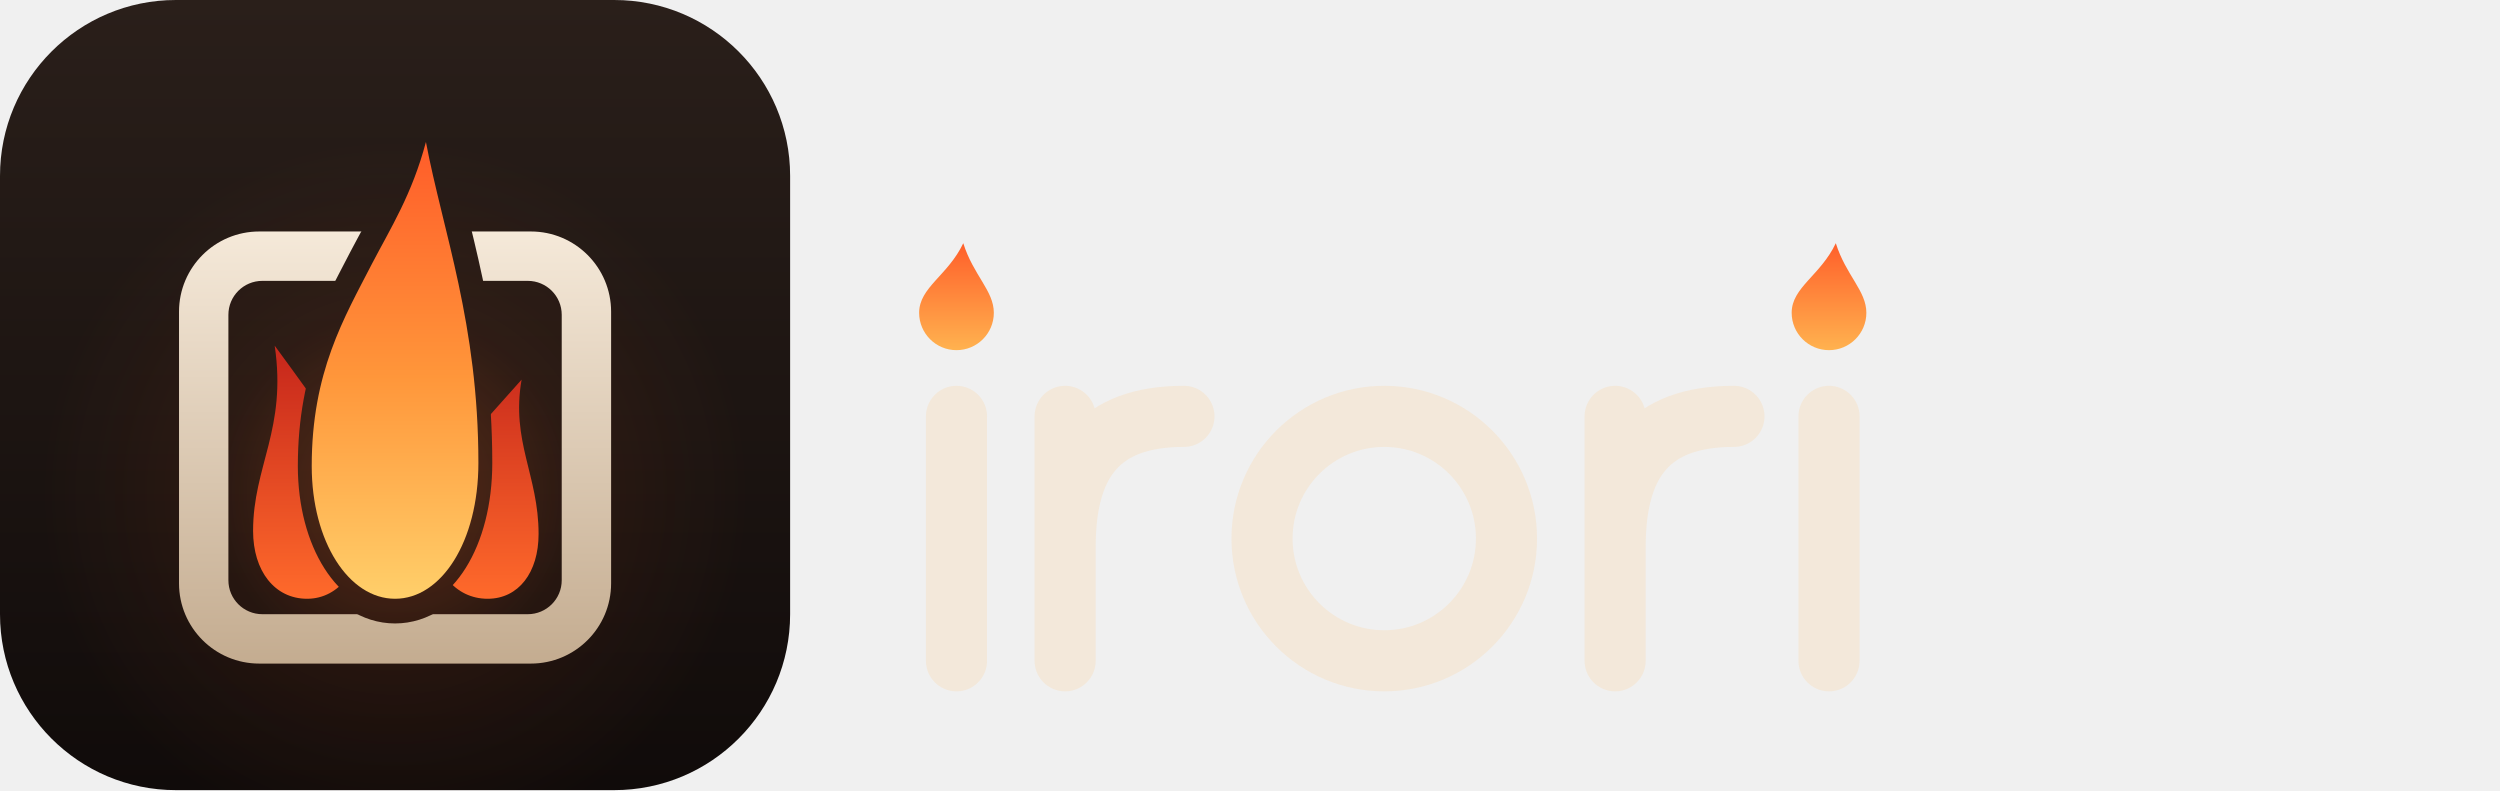
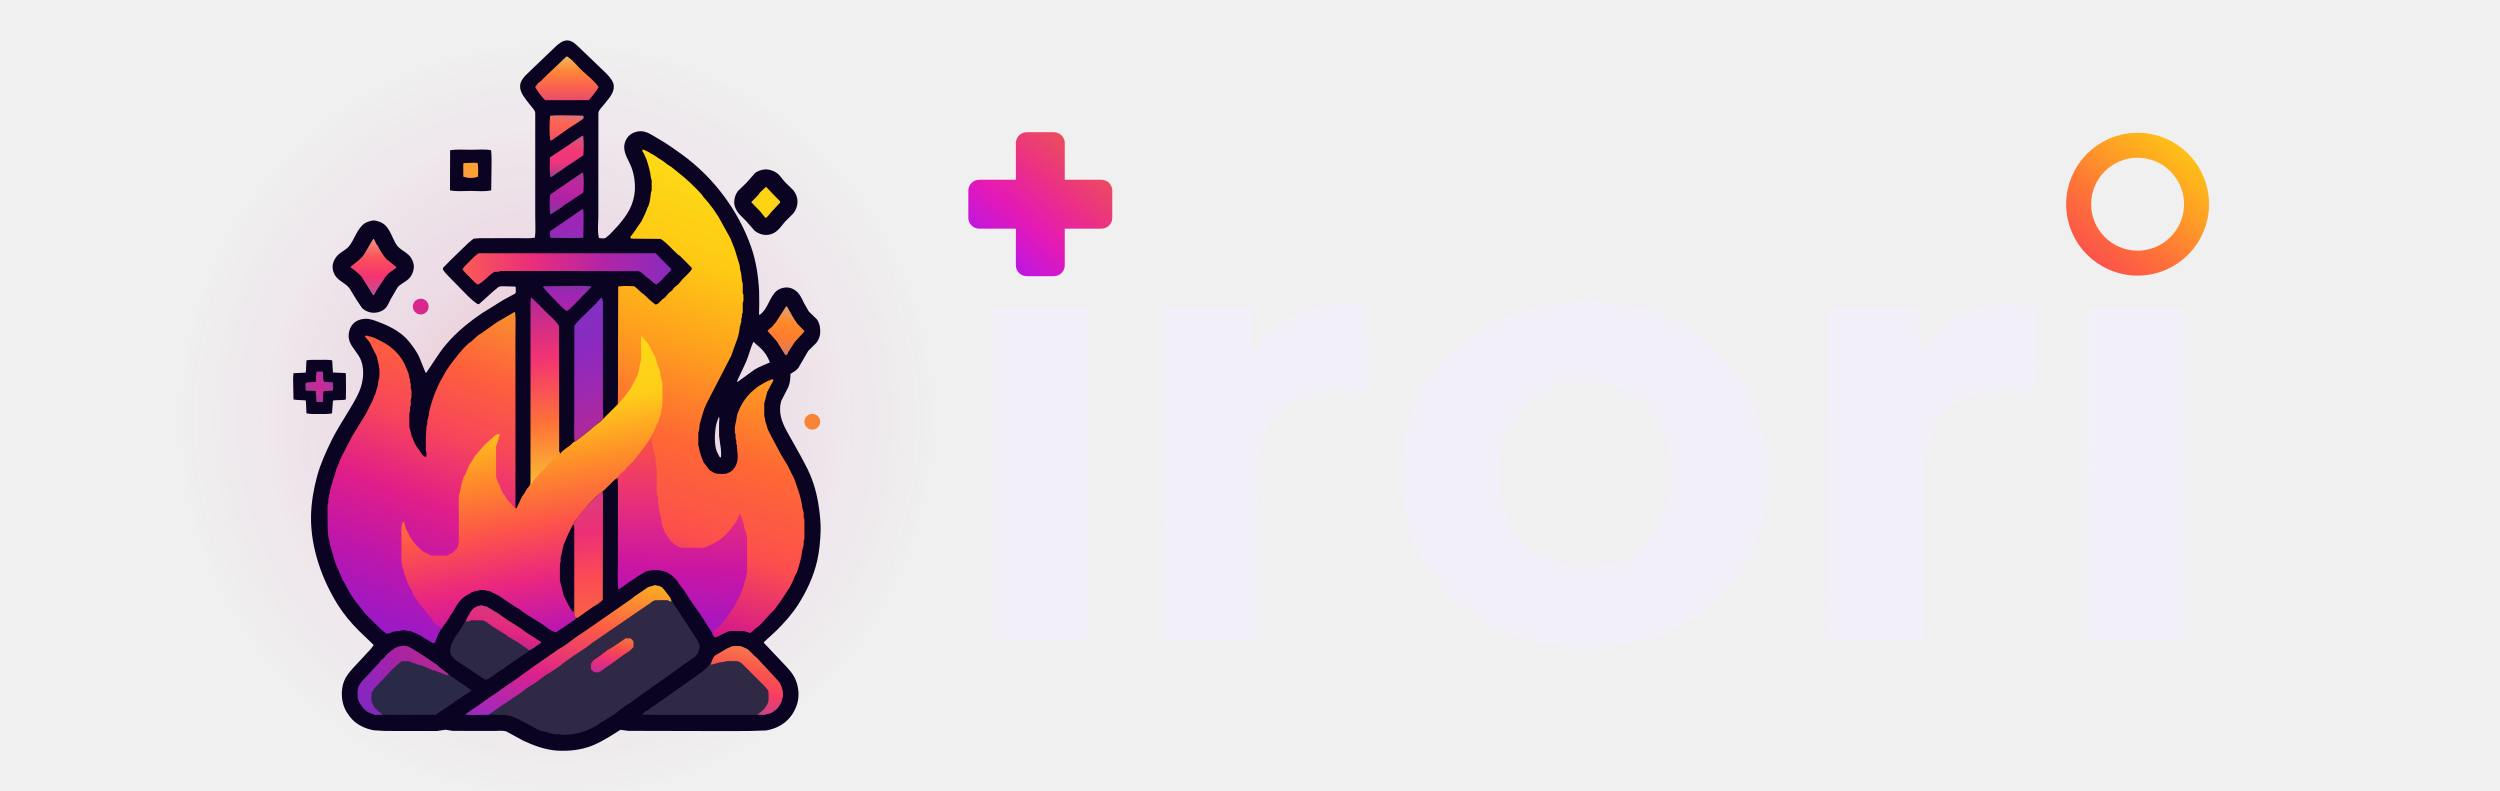
<svg xmlns="http://www.w3.org/2000/svg" viewBox="0 0 1620 512" fill="none">
  <defs>
-     <linearGradient id="tile" x1="0" y1="0" x2="0" y2="1">
-       <stop offset="0" stop-color="#2a1f1a" />
-       <stop offset="1" stop-color="#100b0a" />
-     </linearGradient>
-     <radialGradient id="glow" cx="512" cy="640" r="460" gradientUnits="userSpaceOnUse">
-       <stop offset="0" stop-color="#ff6b2c" stop-opacity="0.30" />
-       <stop offset="0.5" stop-color="#ff6b2c" stop-opacity="0.07" />
-       <stop offset="1" stop-color="#ff6b2c" stop-opacity="0" />
+     <radialGradient id="lockup_glow" cx="360.7" cy="272.0" r="245" gradientUnits="userSpaceOnUse">
+       <stop offset="0" stop-color="#ff6b2c" stop-opacity="0.28" />
+       <stop offset="0.48" stop-color="#c9268a" stop-opacity="0.10" />
+       <stop offset="1" stop-color="#c9268a" stop-opacity="0" />
    </radialGradient>
-     <linearGradient id="frame" x1="0" y1="300" x2="0" y2="860" gradientUnits="userSpaceOnUse">
-       <stop offset="0" stop-color="#f5e9d9" />
-       <stop offset="1" stop-color="#c4ac90" />
-     </linearGradient>
-     <linearGradient id="heart" x1="0" y1="200" x2="0" y2="776" gradientUnits="userSpaceOnUse">
-       <stop offset="0" stop-color="#ff5f2a" />
-       <stop offset="0.5" stop-color="#ff963a" />
-       <stop offset="1" stop-color="#ffcf6a" />
-     </linearGradient>
-     <linearGradient id="tongue" x1="0" y1="470" x2="0" y2="776" gradientUnits="userSpaceOnUse">
-       <stop offset="0" stop-color="#c92a1c" />
-       <stop offset="1" stop-color="#ff6a2b" />
-     </linearGradient>
-     <path id="heart-shape" d="M552 184C574 300 620 420 620 600C620 702 572 776 512 776C452 776 404 702 404 604C404 482 446 412 482 342C506 296 534 252 552 184Z" />
-     <mask id="frame-cut" maskUnits="userSpaceOnUse" x="0" y="0" width="1024" height="1024">
-       <rect width="1024" height="1024" fill="#fff" />
-       <use href="#heart-shape" fill="#000" stroke="#000" stroke-width="64" stroke-linejoin="round" />
-     </mask>
-     <mask id="tongue-cut" maskUnits="userSpaceOnUse" x="0" y="0" width="1024" height="1024">
-       <rect width="1024" height="1024" fill="#fff" />
-       <use href="#heart-shape" fill="#000" stroke="#000" stroke-width="36" stroke-linejoin="round" />
-     </mask>
-     <linearGradient id="spark" x1="0" y1="112" x2="0" y2="238" gradientUnits="userSpaceOnUse">
-       <stop offset="0" stop-color="#ff5f2a" />
-       <stop offset="1" stop-color="#ffb24f" />
+     <linearGradient id="logo_g_outer_left_flame" x1="277.2" y1="368.2" x2="103.6" y2="818.7" gradientUnits="userSpaceOnUse">
+       <stop offset="0.00" stop-color="#f9912d" />
+       <stop offset="0.20" stop-color="#fe603c" />
+       <stop offset="0.40" stop-color="#f7455b" />
+       <stop offset="0.60" stop-color="#e11e88" />
+       <stop offset="0.80" stop-color="#be16ab" />
+       <stop offset="1.00" stop-color="#9819c8" />
+     </linearGradient>
+     <linearGradient id="logo_g_outer_right_flame" x1="687.4" y1="221.5" x2="491.7" y2="801.8" gradientUnits="userSpaceOnUse">
+       <stop offset="0.00" stop-color="#fddb15" />
+       <stop offset="0.20" stop-color="#fec914" />
+       <stop offset="0.40" stop-color="#fe9e1e" />
+       <stop offset="0.60" stop-color="#fe6834" />
+       <stop offset="0.80" stop-color="#fc4f4d" />
+       <stop offset="1.00" stop-color="#d21491" />
+     </linearGradient>
+     <linearGradient id="logo_g_blade_left" x1="349.8" y1="363.8" x2="370.3" y2="624.1" gradientUnits="userSpaceOnUse">
+       <stop offset="0.00" stop-color="#b52998" />
+       <stop offset="0.33" stop-color="#f33372" />
+       <stop offset="0.67" stop-color="#fe7138" />
+       <stop offset="1.00" stop-color="#fabd34" />
+     </linearGradient>
+     <linearGradient id="logo_g_blade_right_bot" x1="410.6" y1="638.6" x2="433.1" y2="806.9" gradientUnits="userSpaceOnUse">
+       <stop offset="0.00" stop-color="#dd3c7f" />
+       <stop offset="0.33" stop-color="#ed3076" />
+       <stop offset="0.67" stop-color="#fb4a55" />
+       <stop offset="1.00" stop-color="#f86146" />
+     </linearGradient>
+     <linearGradient id="logo_g_blade_right_top" x1="388.9" y1="384.4" x2="453.6" y2="544.2" gradientUnits="userSpaceOnUse">
+       <stop offset="0.00" stop-color="#8031c1" />
+       <stop offset="0.33" stop-color="#8b29c0" />
+       <stop offset="0.67" stop-color="#9e29b0" />
+       <stop offset="1.00" stop-color="#b12797" />
+     </linearGradient>
+     <linearGradient id="logo_g_right_pocket" x1="552.3" y1="560.8" x2="537.6" y2="832.3" gradientUnits="userSpaceOnUse">
+       <stop offset="0.00" stop-color="#fa5044" />
+       <stop offset="0.33" stop-color="#e83079" />
+       <stop offset="0.67" stop-color="#ca15a4" />
+       <stop offset="1.00" stop-color="#a017c5" />
+     </linearGradient>
+     <linearGradient id="logo_g_inner_flame" x1="305.6" y1="452.2" x2="372.8" y2="831.3" gradientUnits="userSpaceOnUse">
+       <stop offset="0.00" stop-color="#fdda15" />
+       <stop offset="0.20" stop-color="#fece19" />
+       <stop offset="0.40" stop-color="#fe9028" />
+       <stop offset="0.60" stop-color="#fd5648" />
+       <stop offset="0.80" stop-color="#ea267f" />
+       <stop offset="1.00" stop-color="#b815b3" />
+     </linearGradient>
+     <linearGradient id="logo_g_log_body_0" x1="291.5" y1="788.5" x2="574.5" y2="971.5" gradientUnits="userSpaceOnUse">
+       <stop offset="0.00" stop-color="#2f2946" />
+       <stop offset="1.00" stop-color="#2f2946" />
+     </linearGradient>
+     <linearGradient id="logo_g_log_body_1" x1="503.5" y1="873.5" x2="670.5" y2="943.5" gradientUnits="userSpaceOnUse">
+       <stop offset="0.00" stop-color="#2f2945" />
+       <stop offset="1.00" stop-color="#2f2945" />
+     </linearGradient>
+     <linearGradient id="logo_g_log_body_2" x1="121.5" y1="873.5" x2="253.5" y2="943.5" gradientUnits="userSpaceOnUse">
+       <stop offset="0.00" stop-color="#2b2948" />
+       <stop offset="1.00" stop-color="#2b2948" />
+     </linearGradient>
+     <linearGradient id="logo_g_log_body_3" x1="231.5" y1="816.5" x2="334.5" y2="893.5" gradientUnits="userSpaceOnUse">
+       <stop offset="0.00" stop-color="#2e2847" />
+       <stop offset="1.00" stop-color="#2e2847" />
+     </linearGradient>
+     <linearGradient id="logo_g_log_hi_0_13" x1="420.4" y1="745.6" x2="373.8" y2="971.0" gradientUnits="userSpaceOnUse">
+       <stop offset="0.00" stop-color="#f9ad22" />
+       <stop offset="0.33" stop-color="#fc5a47" />
+       <stop offset="0.67" stop-color="#dc218c" />
+       <stop offset="1.00" stop-color="#982ac1" />
+     </linearGradient>
+     <linearGradient id="logo_g_log_hi_1_16" x1="661.1" y1="856.3" x2="642.4" y2="942.5" gradientUnits="userSpaceOnUse">
+       <stop offset="0.00" stop-color="#f5784c" />
+       <stop offset="0.33" stop-color="#fa554b" />
+       <stop offset="0.67" stop-color="#f53c65" />
+       <stop offset="1.00" stop-color="#c64589" />
+     </linearGradient>
+     <linearGradient id="logo_g_log_hi_2_15" x1="189.6" y1="846.4" x2="98.1" y2="924.9" gradientUnits="userSpaceOnUse">
+       <stop offset="0.00" stop-color="#b42894" />
+       <stop offset="0.33" stop-color="#a623a4" />
+       <stop offset="0.67" stop-color="#9425b8" />
+       <stop offset="1.00" stop-color="#8228bf" />
+     </linearGradient>
+     <linearGradient id="logo_g_log_hi_3_18" x1="308.2" y1="803.0" x2="296.9" y2="844.0" gradientUnits="userSpaceOnUse">
+       <stop offset="0.00" stop-color="#d2397c" />
+       <stop offset="0.33" stop-color="#e32e7c" />
+       <stop offset="0.67" stop-color="#df2582" />
+       <stop offset="1.00" stop-color="#b72987" />
+     </linearGradient>
+     <linearGradient id="logo_g_log_pill" x1="460.2" y1="835.5" x2="449.3" y2="890.2" gradientUnits="userSpaceOnUse">
+       <stop offset="0.00" stop-color="#f27542" />
+       <stop offset="0.33" stop-color="#f94c4c" />
+       <stop offset="0.67" stop-color="#eb307b" />
+       <stop offset="1.00" stop-color="#c42a94" />
+     </linearGradient>
+     <linearGradient id="logo_g_shape_14" x1="391.3" y1="27.5" x2="392.0" y2="88.9" gradientUnits="userSpaceOnUse">
+       <stop offset="0.00" stop-color="#f3b862" />
+       <stop offset="0.33" stop-color="#fd8838" />
+       <stop offset="0.67" stop-color="#fc644d" />
+       <stop offset="1.00" stop-color="#e94d6c" />
+     </linearGradient>
+     <linearGradient id="logo_g_shape_17" x1="121.7" y1="282.5" x2="122.3" y2="360.5" gradientUnits="userSpaceOnUse">
+       <stop offset="0.00" stop-color="#ec957d" />
+       <stop offset="0.33" stop-color="#fc5259" />
+       <stop offset="0.67" stop-color="#f43372" />
+       <stop offset="1.00" stop-color="#bb5696" />
+     </linearGradient>
+     <linearGradient id="logo_g_shape_19" x1="703.8" y1="377.5" x2="691.1" y2="443.3" gradientUnits="userSpaceOnUse">
+       <stop offset="0.00" stop-color="#e0a17a" />
+       <stop offset="0.33" stop-color="#fe8928" />
+       <stop offset="0.67" stop-color="#fe7c2f" />
+       <stop offset="1.00" stop-color="#d47c6c" />
+     </linearGradient>
+     <linearGradient id="logo_g_shape_20" x1="399.6" y1="185.9" x2="383.7" y2="251.2" gradientUnits="userSpaceOnUse">
+       <stop offset="0.00" stop-color="#9c3e8b" />
+       <stop offset="0.33" stop-color="#bf25a2" />
+       <stop offset="0.67" stop-color="#ad22a4" />
+       <stop offset="1.00" stop-color="#853a9f" />
+     </linearGradient>
+     <linearGradient id="logo_g_shape_21" x1="392.8" y1="345.8" x2="389.8" y2="382.4" gradientUnits="userSpaceOnUse">
+       <stop offset="0.00" stop-color="#8032a3" />
+       <stop offset="0.33" stop-color="#9f26b4" />
+       <stop offset="0.67" stop-color="#a524b0" />
+       <stop offset="1.00" stop-color="#a826a8" />
+     </linearGradient>
+     <linearGradient id="logo_g_shape_22" x1="391.0" y1="138.9" x2="392.0" y2="195.1" gradientUnits="userSpaceOnUse">
+       <stop offset="0.00" stop-color="#c65e81" />
+       <stop offset="0.33" stop-color="#f43a73" />
+       <stop offset="0.67" stop-color="#ed347e" />
+       <stop offset="1.00" stop-color="#9d4086" />
+     </linearGradient>
+     <linearGradient id="logo_g_shape_23" x1="396.9" y1="240.5" x2="396.8" y2="280.5" gradientUnits="userSpaceOnUse">
+       <stop offset="0.00" stop-color="#9a2dae" />
+       <stop offset="0.33" stop-color="#9c27b3" />
+       <stop offset="0.67" stop-color="#9b26ba" />
+       <stop offset="1.00" stop-color="#8e2eb3" />
+     </linearGradient>
+     <linearGradient id="logo_g_shape_25" x1="386.4" y1="107.0" x2="381.6" y2="146.1" gradientUnits="userSpaceOnUse">
+       <stop offset="0.00" stop-color="#d97483" />
+       <stop offset="0.33" stop-color="#fd6550" />
+       <stop offset="0.67" stop-color="#fa5b59" />
+       <stop offset="1.00" stop-color="#e85266" />
+     </linearGradient>
+     <linearGradient id="logo_g_shape_26" x1="650.6" y1="226.3" x2="688.4" y2="235.8" gradientUnits="userSpaceOnUse">
+       <stop offset="0.00" stop-color="#f8d126" />
+       <stop offset="0.33" stop-color="#fcd512" />
+       <stop offset="0.67" stop-color="#fdd512" />
+       <stop offset="1.00" stop-color="#f9d02d" />
+     </linearGradient>
+     <linearGradient id="logo_g_shape_27" x1="61.5" y1="477.2" x2="31.9" y2="499.4" gradientUnits="userSpaceOnUse">
+       <stop offset="0.00" stop-color="#943f9a" />
+       <stop offset="0.33" stop-color="#c52c9a" />
+       <stop offset="0.67" stop-color="#c42c99" />
+       <stop offset="1.00" stop-color="#954196" />
+     </linearGradient>
+     <linearGradient id="logo_g_shape_30" x1="262.6" y1="174.8" x2="252.5" y2="197.7" gradientUnits="userSpaceOnUse">
+       <stop offset="0.00" stop-color="#f69f48" />
+       <stop offset="0.33" stop-color="#fd9f2f" />
+       <stop offset="0.67" stop-color="#fca034" />
+       <stop offset="1.00" stop-color="#f49d4b" />
+     </linearGradient>
+     <linearGradient id="logo_g_shape_9" x1="246.7" y1="313.2" x2="537.6" y2="320.2" gradientUnits="userSpaceOnUse">
+       <stop offset="0.00" stop-color="#fa5b55" />
+       <stop offset="0.33" stop-color="#ea2d7b" />
+       <stop offset="0.67" stop-color="#b424a6" />
+       <stop offset="1.00" stop-color="#872bbd" />
+     </linearGradient>
+     <linearGradient id="spark_plus" x1="42.1" y1="8.7" x2="11.0" y2="45.1" gradientUnits="userSpaceOnUse">
+       <stop offset="0.00" stop-color="#eb4c5f" />
+       <stop offset="0.33" stop-color="#eb3085" />
+       <stop offset="0.67" stop-color="#e419b7" />
+       <stop offset="1.00" stop-color="#bd17e1" />
+     </linearGradient>
+     <linearGradient id="spark_ring" x1="446.6" y1="6.2" x2="413.6" y2="46.9" gradientUnits="userSpaceOnUse">
+       <stop offset="0.00" stop-color="#febf17" />
+       <stop offset="0.33" stop-color="#fe9d25" />
+       <stop offset="0.67" stop-color="#fe7238" />
+       <stop offset="1.00" stop-color="#fb534b" />
    </linearGradient>
  </defs>
-   <g transform="scale(0.5)">
-     <rect width="1024" height="1024" rx="228" fill="url(#tile)" />
-     <rect width="1024" height="1024" rx="228" fill="url(#glow)" />
-     <path mask="url(#frame-cut)" fill="url(#frame)" fill-rule="evenodd" d="M336 300H688A104 104 0 0 1 792 404V756A104 104 0 0 1 688 860H336A104 104 0 0 1 232 756V404A104 104 0 0 1 336 300Z            M340 364A44 44 0 0 0 296 408V752A44 44 0 0 0 340 796H684A44 44 0 0 0 728 752V408A44 44 0 0 0 684 364Z" />
-     <g mask="url(#tongue-cut)" fill="url(#tongue)">
-       <path d="M356 448C414 528 470 596 470 680C470 736 440 776 398 776C356 776 328 740 328 688C328 604 372 556 356 448Z" />
-       <path d="M676 492C618 558 560 612 560 686C560 740 590 776 632 776C672 776 698 742 698 692C698 616 662 572 676 492Z" />
+   <circle cx="360.7" cy="272.0" r="245" fill="url(#lockup_glow)" />
+   <g transform="translate(185.32 23.68) scale(0.46465)">
+     <path fill-rule="evenodd" fill="#0a0321" d="M436.5 280.9C439.5 281.3 442.7 282.1 445.5 281.0L451.5 276.0L462.4 264.5C468.6 257.3 474.6 249.9 479.0 241.5C483.5 232.9 486.1 223.2 486.6 213.5C487.1 203.1 485.5 192.3 481.8 182.5C478.3 173.2 471.7 164.4 471.7 154.5C471.6 148.2 474.7 141.3 479.5 137.3C483.6 134.0 489.2 132.0 494.5 132.0C503.6 132.0 511.6 138.2 519.5 142.7C531.0 149.2 541.8 157.0 552.5 164.7C596.0 196.1 631.1 242.9 648.7 293.5C655.5 313.0 658.7 333.9 659.8 354.5L660.0 373.5L659.7 387.5L660.5 388.2C671.6 380.8 673.8 364.7 683.4 355.5C688.0 351.2 695.3 349.2 701.5 350.2C704.7 350.7 707.8 352.3 710.5 354.2C716.2 358.2 719.3 365.2 722.3 371.5L729.2 383.5L740.5 394.5C744.2 399.8 745.5 407.0 745.0 413.5C744.7 418.4 742.7 423.5 739.5 427.3L728.2 438.5L714.5 462.2C711.6 465.8 707.3 468.0 703.5 470.5C703.5 476.6 703.0 482.9 700.7 488.5L691.0 507.5C688.5 514.7 688.5 523.0 690.3 530.5C693.1 542.3 699.9 552.9 705.8 563.5C713.2 576.8 720.8 589.9 727.5 603.5C735.8 620.3 740.8 638.9 743.3 657.5C744.7 668.1 745.9 678.8 745.6 689.5C745.1 703.6 743.9 717.8 740.7 731.5C735.8 752.7 726.4 773.1 714.7 791.5C706.1 805.1 695.3 817.2 683.9 828.5L666.5 844.5L666.4 845.5L694.5 875.2C700.9 881.9 707.5 888.9 710.9 897.5C714.6 906.8 715.9 917.7 713.7 927.5C711.3 937.9 705.5 948.0 697.5 955.0C689.8 961.8 679.6 966.1 669.5 967.7L645.5 968.5L608.5 968.6L477.5 968.3L466.5 966.8L450.5 976.8C443.0 981.1 435.5 985.5 427.5 988.7C411.9 995.0 394.3 996.9 377.5 995.8C361.2 994.6 345.3 988.7 330.5 981.8L307.5 969.2C302.1 967.5 296.2 968.3 290.5 968.4L266.5 968.4L232.5 968.3L222.5 966.7L210.5 968.5L163.5 968.5L138.5 968.4L122.5 967.5C111.5 965.5 100.2 960.6 92.5 952.5C86.4 946.1 81.5 938.1 79.4 929.5C76.9 919.5 77.4 908.1 81.2 898.5C83.7 892.1 88.3 886.7 92.8 881.5L112.3 860.5C115.9 856.7 119.7 853.0 122.3 848.5L101.5 828.5C90.6 817.6 80.5 805.6 72.3 792.5C49.6 756.1 34.4 712.3 34.9 669.5C35.2 650.6 38.4 631.7 43.3 613.5C47.9 596.1 55.6 579.7 63.4 563.5C71.2 547.5 81.2 532.8 90.2 517.5C94.7 509.7 99.5 501.9 102.8 493.5C107.9 480.8 109.5 465.4 105.0 452.5C101.5 442.3 92.1 434.8 88.5 424.6C85.7 416.5 88.3 405.3 94.7 399.5C100.0 394.7 108.4 392.9 115.5 393.9C121.7 394.9 127.6 397.5 133.5 399.8C147.8 405.5 162.1 413.5 171.7 425.5C176.9 432.1 182.0 438.9 185.6 446.5L194.5 468.5L195.5 469.0C204.8 455.9 212.8 441.8 223.2 429.5C237.8 412.2 255.7 397.7 274.5 385.1L303.5 367.1L319.5 358.5C320.7 357.4 320.5 355.2 320.5 353.5L320.3 349.5L319.5 348.7L305.5 348.3C302.5 348.3 299.2 347.9 296.5 349.2L288.5 355.8L269.5 372.9L267.5 373.3C257.3 366.7 249.2 357.1 240.6 348.5L227.5 335.2C224.3 331.9 220.9 328.6 218.7 324.5L219.1 322.5L228.5 312.9L241.2 300.5L254.5 287.7L261.5 281.9L270.5 281.2L284.5 281.2L322.5 281.1C330.7 281.1 339.0 281.9 347.1 280.5C348.5 270.6 347.5 260.5 347.6 250.5L347.6 197.5L347.6 106.5C347.1 102.2 343.1 99.0 340.5 95.5C334.5 87.4 325.9 78.6 326.5 68.5C326.9 61.1 333.1 54.9 338.5 49.9L357.5 31.7L374.4 15.5C379.4 10.7 385.6 5.2 392.5 5.4C399.1 5.5 404.7 11.1 409.5 15.8L426.9 32.5L445.5 50.3C450.8 55.6 456.9 62.0 457.2 69.5C457.5 79.4 449.0 87.7 442.9 95.5C440.2 98.9 436.3 102.2 435.7 106.5L435.6 203.5L435.6 251.5C435.5 261.3 434.0 271.4 436.5 280.9ZM651.5 426.2C647.7 435.1 645.4 444.6 641.7 453.5L629.1 480.5L629.5 481.9L653.4 464.5C660.1 460.4 667.6 457.7 674.8 454.5C671.9 446.1 666.4 438.2 659.6 432.5L652.5 426.2L651.5 426.2ZM603.5 531.0C599.1 540.3 598.0 551.2 598.1 561.5C598.2 567.2 598.8 573.1 600.7 578.5L604.8 586.5L606.5 587.1C607.9 577.0 604.8 566.7 604.0 556.5L604.0 539.5L604.5 531.5L603.5 531.0Z" />
+     <path fill-rule="evenodd" fill="#0a0321" d="M122.5 256.4C128.3 257.1 134.4 259.2 138.5 263.3C145.9 270.7 148.5 281.7 154.2 290.5C158.1 296.4 165.3 299.4 170.5 304.1C175.0 308.2 178.1 314.5 178.3 320.5C178.4 327.0 175.4 334.2 170.5 338.5C165.7 342.8 158.9 345.2 155.2 350.5L145.9 366.5C143.8 370.6 142.1 375.1 139.0 378.5C135.0 382.9 128.4 385.2 122.5 385.2C116.6 385.2 110.1 382.7 106.0 378.5L98.6 367.5L88.8 351.5C84.6 345.5 77.3 342.5 72.1 337.5C67.8 333.5 65.0 327.3 65.0 321.5C64.9 314.9 68.6 308.1 73.5 303.7C78.3 299.3 84.9 296.8 88.7 291.5C95.5 282.1 98.9 270.0 107.5 262.2C111.5 258.6 117.2 257.0 122.5 256.4Z" />
+     <path fill-rule="evenodd" fill="#0a0321" d="M669.5 185.2C674.8 185.6 680.2 187.1 684.5 190.3C689.3 193.8 692.3 199.2 696.4 203.5L707.7 214.5C711.2 219.0 713.4 224.8 713.4 230.5C713.4 236.2 711.1 242.0 707.7 246.5L696.6 257.5C692.2 262.3 688.7 268.1 683.5 272.0C679.6 275.0 674.4 276.7 669.5 276.7C663.8 276.7 657.9 274.4 653.5 270.8L641.9 257.5L631.5 247.0C627.8 242.4 624.9 236.4 625.1 230.5C625.2 225.2 627.1 219.8 630.2 215.5L642.5 203.6L654.0 190.5C658.2 187.0 664.0 185.5 669.5 185.2Z" />
+     <path fill-rule="evenodd" fill="#0a0321" d="M28.6 451.5C34.5 450.6 40.5 450.9 46.5 450.9C52.5 450.9 58.5 450.5 64.4 451.5L65.5 468.5L82.5 469.3L83.5 470.1L83.7 489.5L83.5 505.5L82.7 506.5C77.0 507.2 71.2 506.8 65.5 507.6L64.2 525.5C58.4 526.7 52.4 526.4 46.5 526.4C40.5 526.4 34.5 526.7 28.6 525.5L27.7 507.5C22.0 506.8 16.1 507.2 10.5 506.2L10.1 487.5C10.0 481.5 9.7 475.5 10.5 469.5L27.5 468.7C28.3 463.0 28.0 457.2 28.6 451.5Z" />
+     <path fill-rule="evenodd" fill="#0a0321" d="M228.9 158.5C238.6 157.0 248.6 158.0 258.5 157.9C267.7 157.9 277.0 156.9 286.0 158.5C287.1 167.1 286.6 175.8 286.6 184.5L286.2 214.5C276.9 216.6 267.1 215.3 257.5 215.3C247.9 215.3 238.1 216.4 228.7 214.5L228.9 158.5Z" />
+     <path fill-rule="evenodd" fill="url(#logo_g_outer_left_flame)" d="M319.5 384.3C320.7 394.3 320.0 404.4 320.0 414.5L320.0 464.5L320.0 656.5L322.0 659.5C322.0 660.2 320.5 660.3 320.5 661.0L317.5 660.7L310.8 652.5L307.0 648.5L302.8 641.5L300.2 638.5L293.8 623.5C292.9 620.8 291.3 618.3 291.0 615.5L291.0 569.5L292.8 564.5L293.5 560.0L291.5 560.2L287.9 563.5C282.9 567.4 278.3 571.8 274.0 576.5L272.0 579.5C263.6 588.7 257.0 599.8 252.8 611.5L250.2 615.5C248.0 622.0 245.7 628.6 245.0 635.5L243.0 642.5L243.0 692.5C243.0 700.7 244.6 710.4 239.5 716.9C236.9 720.1 233.4 722.8 229.5 724.2L227.5 725.8L213.5 726.0L201.5 726.0L193.5 722.8C187.9 719.9 183.3 715.2 179.0 710.5L171.2 700.5L164.8 686.5L163.5 685.2C162.3 695.2 163.0 705.4 163.0 715.5L163.0 731.5L164.0 734.5L164.2 738.5L166.8 744.5L167.2 748.5L172.2 761.5L175.8 767.5L181.3 779.5L182.7 780.5L185.8 785.5C188.1 790.0 191.6 793.8 195.0 797.5L200.5 804.9C203.2 808.4 206.6 811.5 208.3 815.5L212.5 818.2L215.5 820.8L217.7 821.5L218.5 823.5L213.2 831.5L207.5 845.7L204.5 845.8L193.5 839.2L183.5 833.2L173.5 829.2L169.5 829.0L166.5 828.0L161.5 828.0L158.5 829.0C155.5 829.3 152.4 829.3 149.5 830.2C146.5 831.2 143.6 832.6 140.5 833.0C133.0 828.0 126.8 821.3 120.5 815.0L111.0 805.5L104.0 796.5L95.2 785.5L88.2 774.5L80.8 760.5L79.2 758.5L73.8 745.5L69.2 735.5L64.8 720.5L61.2 708.5L60.8 704.5L59.0 697.5C58.0 688.2 58.0 678.8 58.0 669.5L58.0 653.5L59.0 650.5L59.0 645.5L60.0 642.5L60.0 639.5L61.0 636.5C61.5 631.4 63.2 626.4 64.8 621.5L65.2 618.5L66.8 615.5L70.2 603.5L77.2 586.5L92.2 557.5L111.8 525.5L120.8 507.5L124.8 497.5L127.8 487.5L129.0 479.5L130.0 476.5C130.8 468.9 130.6 460.8 128.2 453.5L126.8 446.5L116.8 426.5L110.2 418.5L110.3 417.5L112.5 417.0L115.5 418.0C121.6 418.7 127.0 422.2 132.5 424.8C148.4 432.3 162.7 446.8 168.2 463.5L170.8 469.5L172.2 476.5L173.0 478.5L173.0 481.5L174.0 484.5L174.0 490.5L175.0 493.5L175.0 503.5L174.0 506.5L174.0 514.5L173.0 517.5L173.0 522.5L172.0 525.5L172.0 544.5L174.8 554.5L175.2 557.5L176.8 560.5C178.5 565.7 181.1 570.8 184.5 575.1C187.4 578.8 189.4 583.7 193.5 585.8L195.5 586.2L196.0 581.5C195.8 579.5 195.0 577.5 195.0 575.5C195.0 564.8 194.9 554.1 196.0 543.5L197.0 540.5L197.0 536.5L199.0 528.5C200.1 518.2 203.9 508.3 207.2 498.5L213.2 484.5L219.8 472.5C224.5 463.3 231.1 455.1 237.5 446.9C242.7 440.2 248.2 433.7 254.5 428.0L257.5 426.0L268.1 416.5L272.9 413.5L279.5 408.8L294.5 398.2L318.5 384.2L319.5 384.3Z" />
+     <path fill-rule="evenodd" fill="url(#logo_g_outer_right_flame)" d="M497.0 157.5C503.4 158.8 508.7 163.3 514.5 166.2L519.5 169.8C524.0 172.1 528.1 175.3 532.1 178.5L536.9 181.5L548.1 190.5C559.6 199.5 570.2 209.7 580.0 220.5L582.0 223.5C592.2 234.7 601.3 247.0 608.2 260.5L619.8 281.5L625.8 296.5L632.8 319.5L633.2 324.5C635.0 329.9 635.4 335.8 636.0 341.5L636.2 342.5L636.5 343.0L636.8 343.5L637.0 344.5L637.0 345.5L637.0 346.5L637.0 347.5L637.0 348.5L637.0 349.5L637.0 350.5L637.0 351.5L637.0 352.5L637.0 353.5L637.0 354.5L637.0 355.5L637.0 356.5L637.0 357.5L637.2 358.5L637.5 359.0L637.8 359.5L638.0 360.5L638.0 361.5L638.0 362.5L638.0 363.5L638.0 364.5L638.0 365.5L638.0 366.5L638.0 367.5L638.0 368.5L637.0 371.5L637.0 384.5L636.8 385.5L636.5 386.0L636.2 386.5L636.0 387.5L636.0 388.5L636.0 389.5L636.0 390.5L635.8 391.5L635.5 392.0L635.2 392.5L635.0 393.5L635.0 394.5L635.0 395.5L635.0 396.5L635.0 397.5L634.8 398.5L634.5 399.0L634.2 399.5L634.0 400.5L634.0 401.5L633.8 402.5L633.5 403.0L633.2 403.5L633.0 404.5C632.4 409.9 631.5 415.3 629.8 420.5L620.8 445.5L586.2 512.5L583.2 519.5L577.2 539.5L576.0 549.5L575.0 552.5L575.0 569.5L577.0 578.5L578.8 584.5L582.2 593.5L586.5 599.1C588.4 601.5 589.8 604.4 592.5 605.8L597.5 608.8C600.7 609.8 604.1 610.0 607.5 610.0L613.5 609.8C616.7 608.7 620.0 607.3 622.5 605.0C625.5 602.3 627.5 598.4 628.8 594.5C630.9 588.2 629.7 581.1 629.0 574.5L629.0 570.5L628.0 567.5L628.0 563.5L627.0 560.5L627.0 555.5L626.0 552.5L626.0 544.5L628.0 534.5L629.2 527.5C633.7 514.1 641.8 501.2 652.9 492.5C655.4 490.5 657.7 488.2 660.5 486.8C664.9 484.5 668.8 481.3 673.5 479.8L677.5 478.0L679.5 478.3L679.8 479.5L671.2 495.5L667.0 511.5L667.0 522.5L667.0 529.5L668.0 532.5L668.2 535.5L672.2 548.5L676.8 557.5L691.2 584.5L699.8 598.5L705.2 609.5L708.8 616.5C713.2 629.6 718.5 642.7 720.0 656.5L722.0 664.5L722.0 670.5L723.0 673.5L723.0 700.5L722.0 703.5L722.0 708.5L720.0 716.5C718.9 726.7 716.0 736.7 712.8 746.5L709.2 753.5C707.4 759.1 704.5 764.3 701.8 769.5L700.2 771.5L691.2 785.5L681.0 799.5L674.0 806.5C668.9 812.1 664.1 817.9 658.5 823.0L655.5 825.0C652.9 827.4 650.4 829.8 647.5 831.8L637.5 829.0L620.5 829.0C613.0 829.8 606.7 835.4 599.5 837.8L597.5 837.7L595.2 834.5L595.3 825.5C600.5 822.7 605.3 818.5 608.3 813.5L609.7 812.5C611.8 809.1 614.8 806.2 616.3 802.5L621.5 795.9L629.8 780.5L635.8 765.5L637.2 759.5L640.0 751.5L640.0 748.5L641.0 745.5L641.0 723.5L641.0 700.5L640.2 698.5L639.8 694.5L637.2 687.5L636.8 683.5L633.8 674.5L632.5 673.7C627.4 682.1 621.8 690.4 614.5 697.0C611.7 699.6 608.9 702.5 605.5 704.2L600.5 707.8L590.5 712.8L584.5 714.2L582.5 715.0L563.5 715.0L550.5 715.0C546.1 714.5 541.8 712.0 538.5 709.0C535.1 705.9 531.9 702.6 529.8 698.5L527.2 695.5L522.2 682.5L522.0 679.5L521.0 676.5L520.0 668.5L518.2 662.5L518.0 657.5L517.0 654.5L517.0 644.5L515.0 639.5L515.0 602.5L513.0 591.5L512.8 585.5L511.0 581.5L509.8 572.5L508.0 567.5L508.0 561.5L507.0 556.5L512.8 545.5L514.2 540.5L517.8 534.5L518.2 531.5L520.8 524.5L522.0 515.5L523.0 512.5L523.0 484.5L520.2 474.5L519.8 469.5L515.2 456.5L514.8 453.5L512.8 448.5L504.2 432.5C503.1 430.3 501.6 428.3 500.0 426.5L498.5 424.3L497.5 424.3C496.3 434.0 498.0 443.8 497.0 453.5L495.0 461.5C493.6 474.8 486.8 487.6 478.5 498.1L474.0 504.5L469.5 509.1L465.5 513.8L463.5 513.9L462.8 513.5L463.0 484.5L463.0 436.5L463.3 348.5C470.7 347.6 478.1 347.8 485.5 348.2C489.2 350.7 492.2 354.0 495.5 357.0L498.5 359.0C504.1 364.1 509.2 369.7 515.5 373.8L518.5 372.8L525.5 366.0L528.5 364.0L534.0 357.5L538.5 354.0L541.0 350.5L547.5 345.0L553.0 338.5C557.3 333.8 562.5 329.8 566.0 324.5L565.8 322.5L560.0 316.5L549.5 306.0L546.5 304.0C538.5 296.7 531.5 288.1 522.5 282.2L495.5 282.0L481.5 281.8L480.2 280.5L480.2 279.5L484.8 273.5L495.8 257.5C498.9 251.3 502.0 245.1 504.2 238.5L505.8 235.5C507.7 229.7 508.4 223.6 509.0 217.5L510.0 214.5L510.0 200.5L509.0 197.5C508.1 188.6 505.6 180.0 502.8 171.5L498.8 162.5L497.2 160.5L497.0 157.5Z" />
+     <path fill-rule="evenodd" fill="url(#logo_g_blade_left)" d="M341.5 364.3L342.5 364.2L348.5 370.0C353.0 374.1 357.2 378.7 361.5 383.0C368.1 389.6 375.7 395.6 380.8 403.5L381.0 496.5L381.0 578.5L382.5 581.5L381.0 584.5L381.0 591.5L380.5 592.7L374.3 597.5L372.5 600.0C370.0 602.3 367.4 604.6 365.7 607.5L362.0 610.5L355.5 618.1L348.5 627.1L344.5 631.8L340.5 631.7L339.5 626.5L340.8 624.5L341.0 621.5L341.0 594.5L341.0 514.5L341.0 417.5L341.0 385.5C341.0 378.4 340.7 371.3 341.5 364.3Z" />
+     <path fill-rule="evenodd" fill="url(#logo_g_blade_right_bot)" d="M441.5 634.8C442.5 642.6 442.0 650.6 442.0 658.5L442.0 697.5L441.8 785.5C438.0 789.5 433.4 792.7 428.5 795.2L418.5 802.2L406.5 810.8L403.3 810.5L402.0 807.5L402.0 796.5L402.0 779.5L402.0 715.5L402.0 694.5L402.0 682.5L400.7 680.5L400.8 679.5L415.3 659.5L427.5 647.0L439.5 635.2L441.5 634.8Z" />
+     <path fill-rule="evenodd" fill="url(#logo_g_blade_right_top)" d="M440.5 363.8L442.0 369.5L442.0 408.5L442.0 488.5L442.0 514.5L442.5 532.5C438.8 536.9 433.8 540.1 429.5 544.0L419.1 552.5L410.5 559.2L403.5 564.8L402.5 564.7C401.5 556.0 402.0 547.2 402.0 538.5L402.0 496.5L402.2 403.5C407.6 395.3 415.5 389.0 422.5 382.0L433.0 371.5C435.4 368.8 437.6 365.9 440.5 363.8Z" />
+     <path fill-rule="evenodd" fill="url(#logo_g_right_pocket)" d="M508.5 556.1L509.2 556.5L510.0 559.5L510.0 565.5L511.8 570.5L513.0 579.5L515.0 584.5L516.0 597.5L517.0 600.5L517.0 637.5L519.0 642.5L519.0 652.5L520.0 655.5L520.2 660.5L522.0 666.5C522.4 670.2 523.6 673.8 524.0 677.5L524.2 680.5L529.2 693.5L531.8 696.5C533.9 700.6 537.1 703.9 540.5 707.0C543.8 710.0 548.1 712.5 552.5 713.0L564.5 713.0L580.5 713.0C585.1 712.5 589.3 710.2 593.5 708.2C598.6 705.8 603.5 703.0 607.9 699.5C613.1 695.4 617.4 690.3 621.5 685.1L627.8 676.5L632.3 666.5L633.5 666.3C635.8 671.2 637.1 676.4 638.8 681.5L639.2 685.5L641.8 692.5L642.2 696.5L643.0 698.5L643.0 721.5L643.0 747.5L642.0 750.5L642.0 753.5L639.2 761.5L637.8 767.5L631.8 782.5L629.2 786.5C625.5 796.9 617.4 805.1 611.7 814.5L603.5 823.7L597.3 827.5L596.5 835.2L595.2 834.5C592.5 826.8 586.5 820.7 582.8 813.5L576.8 804.5L562.2 783.5C558.6 776.4 553.4 770.2 548.5 763.9L545.5 759.1C541.1 753.5 535.2 748.5 528.5 746.2C520.0 743.4 510.0 743.4 501.5 746.2L495.5 749.8C492.4 751.3 489.6 753.4 486.9 755.5L479.1 760.5L464.5 770.8L463.5 770.7C461.9 757.4 463.0 743.9 463.0 730.5L463.0 658.5L463.0 630.5L462.5 615.8L460.5 616.2L460.0 613.5C462.9 609.2 467.0 605.9 470.9 602.5L474.5 598.0L484.5 587.9L498.8 569.5L506.5 557.1L508.5 556.1Z" />
+     <path fill-rule="evenodd" fill="url(#logo_g_inner_flame)" d="M495.5 418.3L496.5 418.2L502.5 425.0C504.1 426.6 505.2 428.5 506.2 430.5L514.8 446.5L518.2 457.5C519.3 460.9 520.7 464.1 521.8 467.5L522.2 472.5L525.0 482.5L525.0 502.5C525.0 509.2 525.3 516.2 523.2 522.5L522.8 526.5L520.2 533.5L519.8 536.5L516.2 542.5L514.8 547.5L506.8 562.5L498.5 574.1L486.0 590.5L475.0 601.5L472.9 604.5L469.5 607.0L463.0 613.5L460.9 616.5L458.5 618.0L452.0 624.5L442.5 633.7C435.4 638.0 429.9 644.6 424.0 650.5C419.5 655.0 415.4 659.9 411.5 664.9L406.8 671.5L401.5 678.1L398.2 684.5C394.9 691.4 391.2 698.2 388.8 705.5L387.2 708.5L383.0 727.5L383.0 732.5L382.0 735.5L382.0 746.5L382.0 758.5L384.8 769.5L387.2 779.5L394.8 794.5L397.8 799.5L400.5 802.8C401.3 802.8 400.7 800.3 401.5 800.5L402.2 808.5L404.3 811.5L403.9 812.5L376.5 831.0C372.0 829.6 367.8 827.4 364.1 824.5L358.5 820.2L338.5 807.8L329.5 801.8L326.5 799.2L317.5 793.8L308.5 787.8L297.5 780.2L283.5 773.2L279.5 772.8L277.5 772.0C271.1 771.3 264.5 773.1 258.5 775.2L256.5 776.8C252.0 779.1 247.4 781.7 244.0 785.5C239.4 790.5 235.9 796.5 232.8 802.5L229.2 807.5C226.1 813.7 221.7 819.2 217.5 824.8C213.6 822.8 210.2 819.9 206.5 817.7L202.7 811.5L189.5 795.1L185.3 790.5L180.7 782.5L179.3 781.5L173.8 769.5L170.2 763.5L166.8 753.5L165.2 750.5L164.8 746.5L162.0 739.5L162.0 736.5L161.0 733.5L161.0 708.5L161.0 691.5C161.0 687.1 160.8 682.6 162.2 678.5L163.5 676.7L164.8 677.5L167.2 686.5L169.8 691.5C172.7 697.6 176.4 703.5 181.0 708.5C182.9 710.6 185.0 712.5 187.0 714.5L190.5 717.8L202.5 723.8L212.5 724.0L225.5 723.8L227.5 722.2C231.2 720.9 234.4 718.4 237.0 715.5C242.5 709.5 241.0 699.6 241.0 691.5L241.0 640.5L243.0 633.5C243.7 626.6 246.0 620.0 248.2 613.5L250.8 609.5C252.4 605.1 254.1 600.7 256.2 596.5L259.8 591.5L263.5 585.1L270.5 576.9C275.0 571.2 280.2 566.0 285.9 561.5C289.1 559.0 291.7 555.5 295.5 554.2L297.7 554.5L298.0 555.5L294.8 566.5L293.0 571.5L293.0 613.5C293.6 618.8 297.1 623.4 298.8 628.5L302.2 636.5L304.8 639.5L308.5 645.9L312.5 650.1L319.5 658.3L320.5 658.2L321.7 657.5L329.2 641.5L332.8 636.5L336.5 630.1L342.0 624.5L345.5 619.1L354.3 608.5L360.7 602.5L365.5 596.3L368.0 594.5C370.3 592.0 372.6 589.4 375.5 587.7L378.5 583.3L381.5 582.8L384.5 579.2L389.5 575.0L395.9 570.5L401.1 565.5L403.9 564.5C412.5 557.7 421.4 551.4 429.5 544.0L438.5 537.0L466.0 509.5L468.0 506.5L472.5 501.9L476.5 496.1L480.8 490.5L489.8 473.5C491.3 469.0 492.5 464.3 493.0 459.5L495.0 451.5C496.2 440.5 494.2 429.3 495.5 418.3Z" />
+     <path fill-rule="evenodd" fill="url(#logo_g_log_body_0)" d="M250.8 945.5L251.1 944.5L265.5 934.8L275.5 927.8L291.5 916.8L301.1 909.5L331.5 888.8L344.5 879.2L413.5 831.8L482.5 783.8L485.5 781.2L504.5 768.2C507.0 766.9 509.9 766.7 512.5 765.8L514.5 765.0L517.5 765.8L520.5 766.2L524.5 768.2L528.2 772.5L531.2 776.5L535.8 782.5L541.2 792.5L548.8 803.5L570.2 836.5L573.8 841.5L576.8 848.5C577.3 850.1 576.7 851.9 576.2 853.5L574.8 859.5L571.0 864.5L551.1 878.5L533.5 891.2L523.5 898.2L510.5 907.2L485.5 925.2L479.5 929.8C472.0 933.6 465.5 939.3 458.9 944.5L451.5 949.2L438.5 957.2L433.5 960.8C424.0 965.6 414.1 970.9 403.5 972.0L400.5 973.0L384.5 974.0L381.5 973.0L374.5 973.0L354.5 967.8C349.9 966.3 345.8 963.4 341.5 961.2C331.9 956.3 322.7 950.6 312.5 947.2L309.5 947.0L306.5 946.0L293.5 946.0L287.5 945.5L285.5 946.0L270.5 946.0C263.9 946.0 257.3 946.4 250.8 945.5ZM425.2 874.5L425.2 882.5L428.5 885.8C430.3 886.7 432.5 887.2 434.5 887.0C438.2 886.6 441.2 883.8 444.1 881.5L454.1 874.5L472.5 861.2C477.2 858.8 481.2 855.3 484.8 851.5L484.8 843.5L483.5 842.0L480.5 839.2L473.5 839.2L456.5 850.8C449.8 854.2 443.8 858.9 437.9 863.5L428.5 870.0L425.2 874.5Z" />
+     <path fill-rule="evenodd" fill="url(#logo_g_log_body_1)" d="M496.8 945.5L497.1 944.5L501.5 941.2L504.9 939.5C507.4 937.5 509.7 935.2 512.5 933.8L522.5 926.8L580.9 885.5C584.4 882.7 587.7 879.6 590.5 876.1L592.8 873.5L598.0 863.5L607.5 857.8C612.8 855.1 617.6 850.6 623.5 850.0L634.5 850.2L643.5 854.2L646.5 857.0C648.4 858.7 650.3 860.6 652.0 862.5L657.5 867.3L665.5 876.0L678.5 890.0C683.6 895.1 688.9 900.7 691.2 907.5L693.0 912.5C694.3 924.4 686.8 940.0 675.5 943.8L667.5 946.0L649.5 946.0L614.5 946.0L538.5 946.0L513.5 946.0L496.8 945.5Z" />
+     <path fill-rule="evenodd" fill="url(#logo_g_log_body_2)" d="M258.5 911.5L257.5 913.0L246.5 920.2L240.5 924.2L227.5 933.2L208.5 945.8L158.5 946.0L123.5 945.8L115.5 942.8C111.1 940.5 107.0 936.9 104.8 932.5C103.1 929.2 100.4 926.2 100.0 922.5C99.5 917.5 99.6 912.3 101.2 907.5C103.6 900.3 109.7 894.8 115.0 889.5L128.5 875.0L132.0 870.5L136.7 866.5L143.5 859.0C147.8 855.1 153.0 852.0 158.5 850.2L167.5 850.0C171.2 850.4 174.2 853.1 177.5 854.8L199.5 868.8L206.1 873.5L210.9 876.5L214.5 880.0L228.1 890.5C237.8 898.1 248.7 904.0 258.5 911.5Z" />
+     <path fill-rule="evenodd" fill="url(#logo_g_log_body_3)" d="M355.8 845.5L307.5 878.2L301.5 882.8C293.7 886.8 287.5 893.5 279.5 897.0L277.5 896.8L249.5 878.2L240.5 872.2C235.5 869.6 231.0 864.9 229.2 859.5C228.4 857.0 228.9 854.0 229.8 851.5L230.2 848.5L235.2 838.5L242.8 827.5L251.8 812.5L254.2 807.5L257.8 802.5L263.5 796.2L267.5 794.2L270.5 793.8L272.5 793.0L274.5 793.8L280.5 795.2L284.5 797.8L295.9 804.5L304.5 810.8L325.5 824.2L331.5 828.8L345.5 837.8L355.5 844.3L355.8 845.5Z" />
+     <path fill-rule="evenodd" fill="url(#logo_g_log_hi_0_13)" d="M537.7 787.5L536.5 788.0L531.5 786.0L521.5 786.0L514.5 786.2C510.0 787.7 506.7 791.6 502.5 793.8L467.5 817.8L427.5 845.2L417.5 852.8L401.1 863.5L394.5 868.2L387.5 873.2L380.5 878.8L368.5 886.8C361.4 890.4 355.2 895.6 348.9 900.5L336.1 908.5C329.8 913.4 323.6 918.6 316.5 922.2L313.5 924.8L300.5 933.2L282.5 945.8L270.5 946.0C263.9 946.0 257.3 946.4 250.8 945.5L251.1 944.5L265.9 934.5L284.5 921.2L291.9 916.5L305.5 906.8C308.7 905.1 311.3 902.4 314.5 900.8L344.5 879.2L367.5 863.2L380.5 854.2C388.7 850.0 395.9 844.2 403.1 838.5L423.9 824.5L482.5 783.8L485.5 781.2L504.5 768.2C507.0 766.9 509.9 766.7 512.5 765.8L514.5 765.0L517.5 765.8L520.5 766.2L524.5 768.2L528.2 772.5L531.2 776.5L535.8 782.5C536.6 784.1 537.1 785.8 537.7 787.5Z" />
+     <path fill-rule="evenodd" fill="url(#logo_g_log_hi_1_16)" d="M657.5 945.5C661.0 942.8 664.8 940.4 667.5 936.9C670.1 933.6 672.6 929.7 673.0 925.5L673.0 919.5L672.8 913.5C671.5 909.7 668.3 906.8 665.5 904.0L654.5 893.0L641.5 880.0C638.7 877.2 636.0 874.0 632.5 872.2C629.5 870.7 625.9 871.0 622.5 871.0L614.5 871.0L611.5 872.0C608.8 872.3 606.1 872.4 603.5 873.2L593.5 876.0L592.3 875.5C593.7 871.3 595.0 866.8 598.0 863.5L614.5 853.8L622.5 850.2L629.5 850.0L634.5 850.2L643.5 854.2L646.5 857.0C648.4 858.7 650.3 860.6 652.0 862.5L657.5 867.3L663.5 874.0L678.0 889.5C680.8 892.6 683.9 895.6 686.5 898.9L688.8 901.5C691.7 907.3 693.7 914.0 693.0 920.5L692.2 922.5L691.8 925.5C690.3 930.0 687.7 934.3 684.5 937.9L682.1 939.5C680.0 941.1 678.0 943.0 675.5 943.8L669.5 945.2L667.5 946.0L657.5 945.5Z" />
+     <path fill-rule="evenodd" fill="url(#logo_g_log_hi_2_15)" d="M226.5 890.7L225.5 891.0L220.5 889.2C216.1 887.7 211.9 885.7 207.5 884.2L204.5 883.8L189.5 877.2L183.5 875.8L170.5 871.0L161.5 871.2C152.1 877.4 145.0 886.5 137.0 894.5L125.7 906.5L124.3 907.5L119.2 915.5L119.0 921.5L119.0 926.5L123.5 935.9L129.5 941.8L133.9 944.5L134.2 945.5L124.5 946.0L119.5 944.2C116.9 943.3 114.3 942.2 112.1 940.5C106.7 936.2 102.4 930.1 100.2 923.5L100.0 911.5C101.1 901.0 112.0 894.2 118.5 885.9C122.0 881.5 126.2 877.7 130.0 873.5L132.0 870.5L136.7 866.5C138.9 862.8 142.5 860.2 145.9 857.5L151.5 853.2C156.6 850.6 163.0 848.4 168.5 850.2C176.9 853.0 183.7 859.2 191.5 863.2L196.5 866.8L210.9 876.5L215.1 880.5L226.8 889.5L226.5 890.7Z" />
+     <path fill-rule="evenodd" fill="url(#logo_g_log_hi_3_18)" d="M355.8 845.5L348.5 850.2L345.9 852.5L339.5 856.0C329.6 849.4 320.1 842.2 309.5 836.8L306.5 834.2L291.5 824.8C285.6 821.8 280.8 816.3 274.5 814.2L258.5 814.0L254.5 815.8L251.5 815.7L251.2 813.5L255.8 805.5C257.6 801.9 259.9 798.0 263.5 796.2L267.5 794.2L270.5 793.8L272.5 793.0L274.5 793.8L280.5 795.2L284.5 797.8L295.9 804.5L307.5 812.8L328.5 826.2L334.5 830.8L355.7 844.5L355.8 845.5Z" />
+     <path fill-rule="evenodd" fill="url(#logo_g_log_pill)" d="M482.0 840.5L484.8 843.5L484.8 851.5C481.2 855.3 477.2 858.8 472.5 861.2L454.1 874.5L444.1 881.5C441.2 883.8 438.2 886.6 434.5 887.0C432.5 887.2 430.3 886.7 428.5 885.8L425.2 882.5L425.2 874.5L428.5 870.0L437.9 863.5C443.8 858.9 449.8 854.2 456.5 850.8L473.5 839.2L480.5 839.2L482.0 840.5Z" />
+     <path fill-rule="evenodd" fill="url(#logo_g_shape_14)" d="M391.5 27.5C400.2 32.5 406.1 41.3 413.5 48.0C421.3 55.1 430.1 61.7 436.0 70.5C432.3 77.1 427.2 82.7 422.5 88.7L361.5 88.8C355.9 83.6 351.4 77.1 347.5 70.5L351.5 65.0L354.5 63.0L363.0 54.5L391.5 27.5Z" />
+     <path fill-rule="evenodd" fill="url(#logo_g_shape_17)" d="M121.5 282.3L122.7 282.5L126.2 289.5L127.8 291.5C131.1 298.0 135.0 304.2 139.5 309.9L153.5 321.1L153.8 322.5C148.9 326.2 143.3 329.3 139.5 334.1L127.2 352.5L122.5 360.7L121.5 360.7L105.5 335.1C101.2 329.6 95.1 325.7 89.5 321.5C95.0 316.9 101.1 312.8 106.0 307.5C108.9 304.3 111.2 300.4 113.2 296.5L121.5 282.3Z" />
+     <path fill-rule="evenodd" fill="url(#logo_g_shape_19)" d="M697.5 376.2L698.7 376.5C703.6 384.6 707.6 393.4 713.5 400.9L722.8 410.5L722.8 411.5L709.5 426.1L700.2 440.5L699.5 442.9L697.5 444.5L695.5 442.9L684.5 425.1L671.5 410.5C673.2 408.4 675.5 406.8 677.5 405.0L683.5 397.9L697.5 376.2Z" />
+     <path fill-rule="evenodd" fill="url(#logo_g_shape_20)" d="M414.5 189.8C415.7 198.9 415.4 208.3 414.7 217.5L386.5 236.2L383.5 238.8L369.5 247.8L368.5 247.7C367.4 238.7 367.6 229.5 368.3 220.5L395.5 201.8L412.5 190.2L414.5 189.8Z" />
+     <path fill-rule="evenodd" fill="url(#logo_g_shape_21)" d="M425.7 348.5L425.8 349.5L409.5 366.0C403.7 371.8 398.4 378.4 391.5 383.0C386.6 379.7 382.7 375.2 378.5 371.0C371.6 364.1 364.8 357.0 358.5 349.5L359.5 348.2L386.5 348.0C399.6 348.0 412.7 346.9 425.7 348.5Z" />
+     <path fill-rule="evenodd" fill="url(#logo_g_shape_22)" d="M414.5 138.3C415.6 147.3 415.3 156.5 414.8 165.5L388.5 183.2L370.5 195.8L368.5 195.7C367.4 186.7 367.7 177.5 368.2 168.5L390.9 153.5L403.5 144.8L413.5 138.2L414.5 138.3Z" />
+     <path fill-rule="evenodd" fill="url(#logo_g_shape_23)" d="M414.5 240.8C415.3 246.9 415.0 253.2 415.0 259.5L414.7 280.5C407.3 281.4 399.9 281.0 392.5 281.0L368.5 280.7C368.1 277.6 368.1 274.5 368.3 271.5L380.5 263.2L412.5 241.2L414.5 240.8Z" />
+     <path fill-rule="evenodd" fill="url(#logo_g_shape_25)" d="M368.3 110.5C377.3 109.4 386.4 110.0 395.5 110.0L414.5 110.3L415.0 111.5L414.8 114.5L406.5 120.2L395.5 127.2L370.5 144.8L368.5 144.7C367.1 133.4 367.4 121.8 368.3 110.5Z" />
+     <path fill-rule="evenodd" fill="url(#logo_g_shape_26)" d="M669.5 209.5L678.5 219.0L688.8 229.5L689.3 231.5L677.0 244.5C674.6 247.1 672.7 250.3 669.9 252.5L668.5 252.8L661.0 243.5L649.2 231.5L649.2 230.5L659.0 220.5L661.0 217.5L669.5 209.5Z" />
+     <path fill-rule="evenodd" fill="url(#logo_g_shape_27)" d="M42.5 467.3L51.5 467.3L52.0 478.5L53.3 481.5L65.5 482.3C66.0 486.1 66.0 489.9 65.5 493.7L53.1 494.5L52.0 496.5C51.5 500.9 52.0 505.3 51.5 509.7L42.5 509.7L41.5 494.3L27.5 493.7L27.0 484.5L28.1 482.5L41.5 481.7L42.5 467.3Z" />
+     <path fill-rule="evenodd" fill="url(#logo_g_shape_30)" d="M248.1 176.5L260.5 176.0L266.5 176.2L267.5 177.1C268.2 183.2 268.2 189.4 267.7 195.5C263.2 197.1 258.2 197.5 253.5 197.0L247.3 195.5L247.2 177.5L248.1 176.5Z" />
+     <path fill-rule="evenodd" fill="url(#logo_g_shape_9)" d="M268.5 302.2L515.5 302.2L537.5 324.5L535.5 327.8L534.3 328.5L531.9 331.5L530.3 332.5L524.5 339.0C522.0 341.5 519.4 344.0 516.5 346.0C512.8 343.9 509.7 340.9 506.5 338.0L503.5 336.0C499.8 332.7 496.2 328.8 491.5 327.2L399.5 327.0L328.5 327.0L299.5 327.0L296.5 328.0L290.5 328.2L285.9 331.5C279.8 336.3 274.6 342.8 267.5 346.0C263.4 343.3 260.0 339.5 256.5 336.0C252.8 332.3 248.9 328.8 246.0 324.5C248.9 320.2 252.8 316.7 256.5 313.0C260.3 309.2 264.0 305.2 268.5 302.2Z" />
+     <circle cx="187.9" cy="376.6" r="11.0" fill="#d8288d" />
+     <circle cx="734.0" cy="537.2" r="11.0" fill="#fa8435" />
+   </g>
+   <g transform="translate(627.48 85.68) scale(1.76)" color="#f3eff8">
+     <path fill="currentColor" fill-rule="evenodd" d="M225.8 62.3C233.8 62.3 241.9 62.8 249.5 65.3C259.0 68.3 268.1 73.4 275.5 80.2C287.4 91.1 293.9 108.7 294.5 124.8C294.9 134.5 292.8 144.6 288.8 153.4C286.0 159.8 281.6 165.3 276.9 170.5C266.0 182.7 248.1 188.9 231.8 189.6C214.5 190.4 195.4 185.8 182.0 174.8C175.0 169.1 169.1 161.7 165.2 153.6C161.4 145.8 159.9 136.8 159.5 128.2C159.1 118.2 161.1 107.8 165.2 98.6C168.2 91.7 173.1 85.5 178.5 80.2C190.5 68.3 209.0 63.0 225.8 62.3ZM146.6 63.5L146.8 95.7C139.1 94.9 130.7 94.2 123.5 97.2C118.0 99.5 112.7 103.8 110.1 109.2C105.8 117.9 106.2 128.4 106.2 138.2L105.8 187.1L71.2 186.9L71.4 64.8L88.5 64.6L103.5 64.6L104.5 65.1L104.7 78.8L105.2 79.5L113.4 71.2L122.2 66.2L131.1 63.8C136.2 62.9 141.5 62.7 146.6 63.5ZM392.2 63.8L392.7 64.5L392.5 95.6L391.5 95.9L386.2 95.1C380.5 94.8 374.6 95.3 369.2 97.1C362.5 99.4 356.7 105.5 354.2 112.1C351.1 120.0 351.9 129.0 351.9 137.5L351.5 187.2L316.5 187.2L316.0 186.2L316.1 166.2L316.1 128.5L316.5 64.8L349.7 64.8L350.5 79.4L351.5 78.9L355.5 74.2L363.5 68.2C367.4 65.8 372.0 64.5 376.5 63.8C381.7 63.1 387.0 62.7 392.2 63.8ZM9.2 64.8L43.8 64.7L44.4 65.5L44.4 84.5L44.4 115.5L44.2 186.8L43.2 187.4L28.2 187.3L9.2 187.0L9.2 64.8ZM412.9 64.8L447.5 64.8L448.0 125.5L447.6 187.2L428.5 187.3L412.5 186.8L412.3 114.5L412.3 84.2L412.3 65.8L412.9 64.8ZM227.8 91.8L220.8 92.1C215.1 93.3 209.3 96.0 205.2 100.2C198.9 106.4 195.7 116.0 195.4 124.8C195.1 133.4 197.5 142.8 202.9 149.5C208.4 156.2 217.9 160.0 226.5 160.2C234.9 160.4 244.3 157.2 249.8 150.9C255.6 144.2 258.8 134.7 258.9 125.8C259.0 116.2 255.2 105.3 247.8 99.2C242.4 94.6 234.9 92.2 227.8 91.8Z" />
+     <g fill="url(#spark_plus)">
+       <rect x="17.5" y="0.0" width="18.0" height="53.0" rx="4.0" />
+       <rect x="0.0" y="17.5" width="53.0" height="18.0" rx="4.0" />
    </g>
-     <use href="#heart-shape" fill="url(#heart)" />
-   </g>
-   <g transform="translate(600 96) scale(0.55)" color="#f3e8da">
-     <g stroke="currentColor" stroke-width="72" stroke-linecap="round">
-       <path d="M36 316V604" />
-       <path d="M164 604V316M164 470C164 370 204 316 304 316" />
-       <circle cx="540" cy="460" r="144" />
-       <path d="M812 604V316M812 470C812 370 852 316 952 316" />
-       <path d="M1064 316V604" />
-     </g>
-     <g fill="url(#spark)">
-       <path d="M44 112C56 150 80 168 80 194A44 44 0 0 1 -8 194C-8 164 26 150 44 112Z" />
-       <path d="M1072 112C1084 150 1108 168 1108 194A44 44 0 0 1 1020 194C1020 164 1054 150 1072 112Z" />
-     </g>
+     <circle cx="430.5" cy="26.5" r="21.7" fill="none" stroke="url(#spark_ring)" stroke-width="9.2" />
  </g>
</svg>
